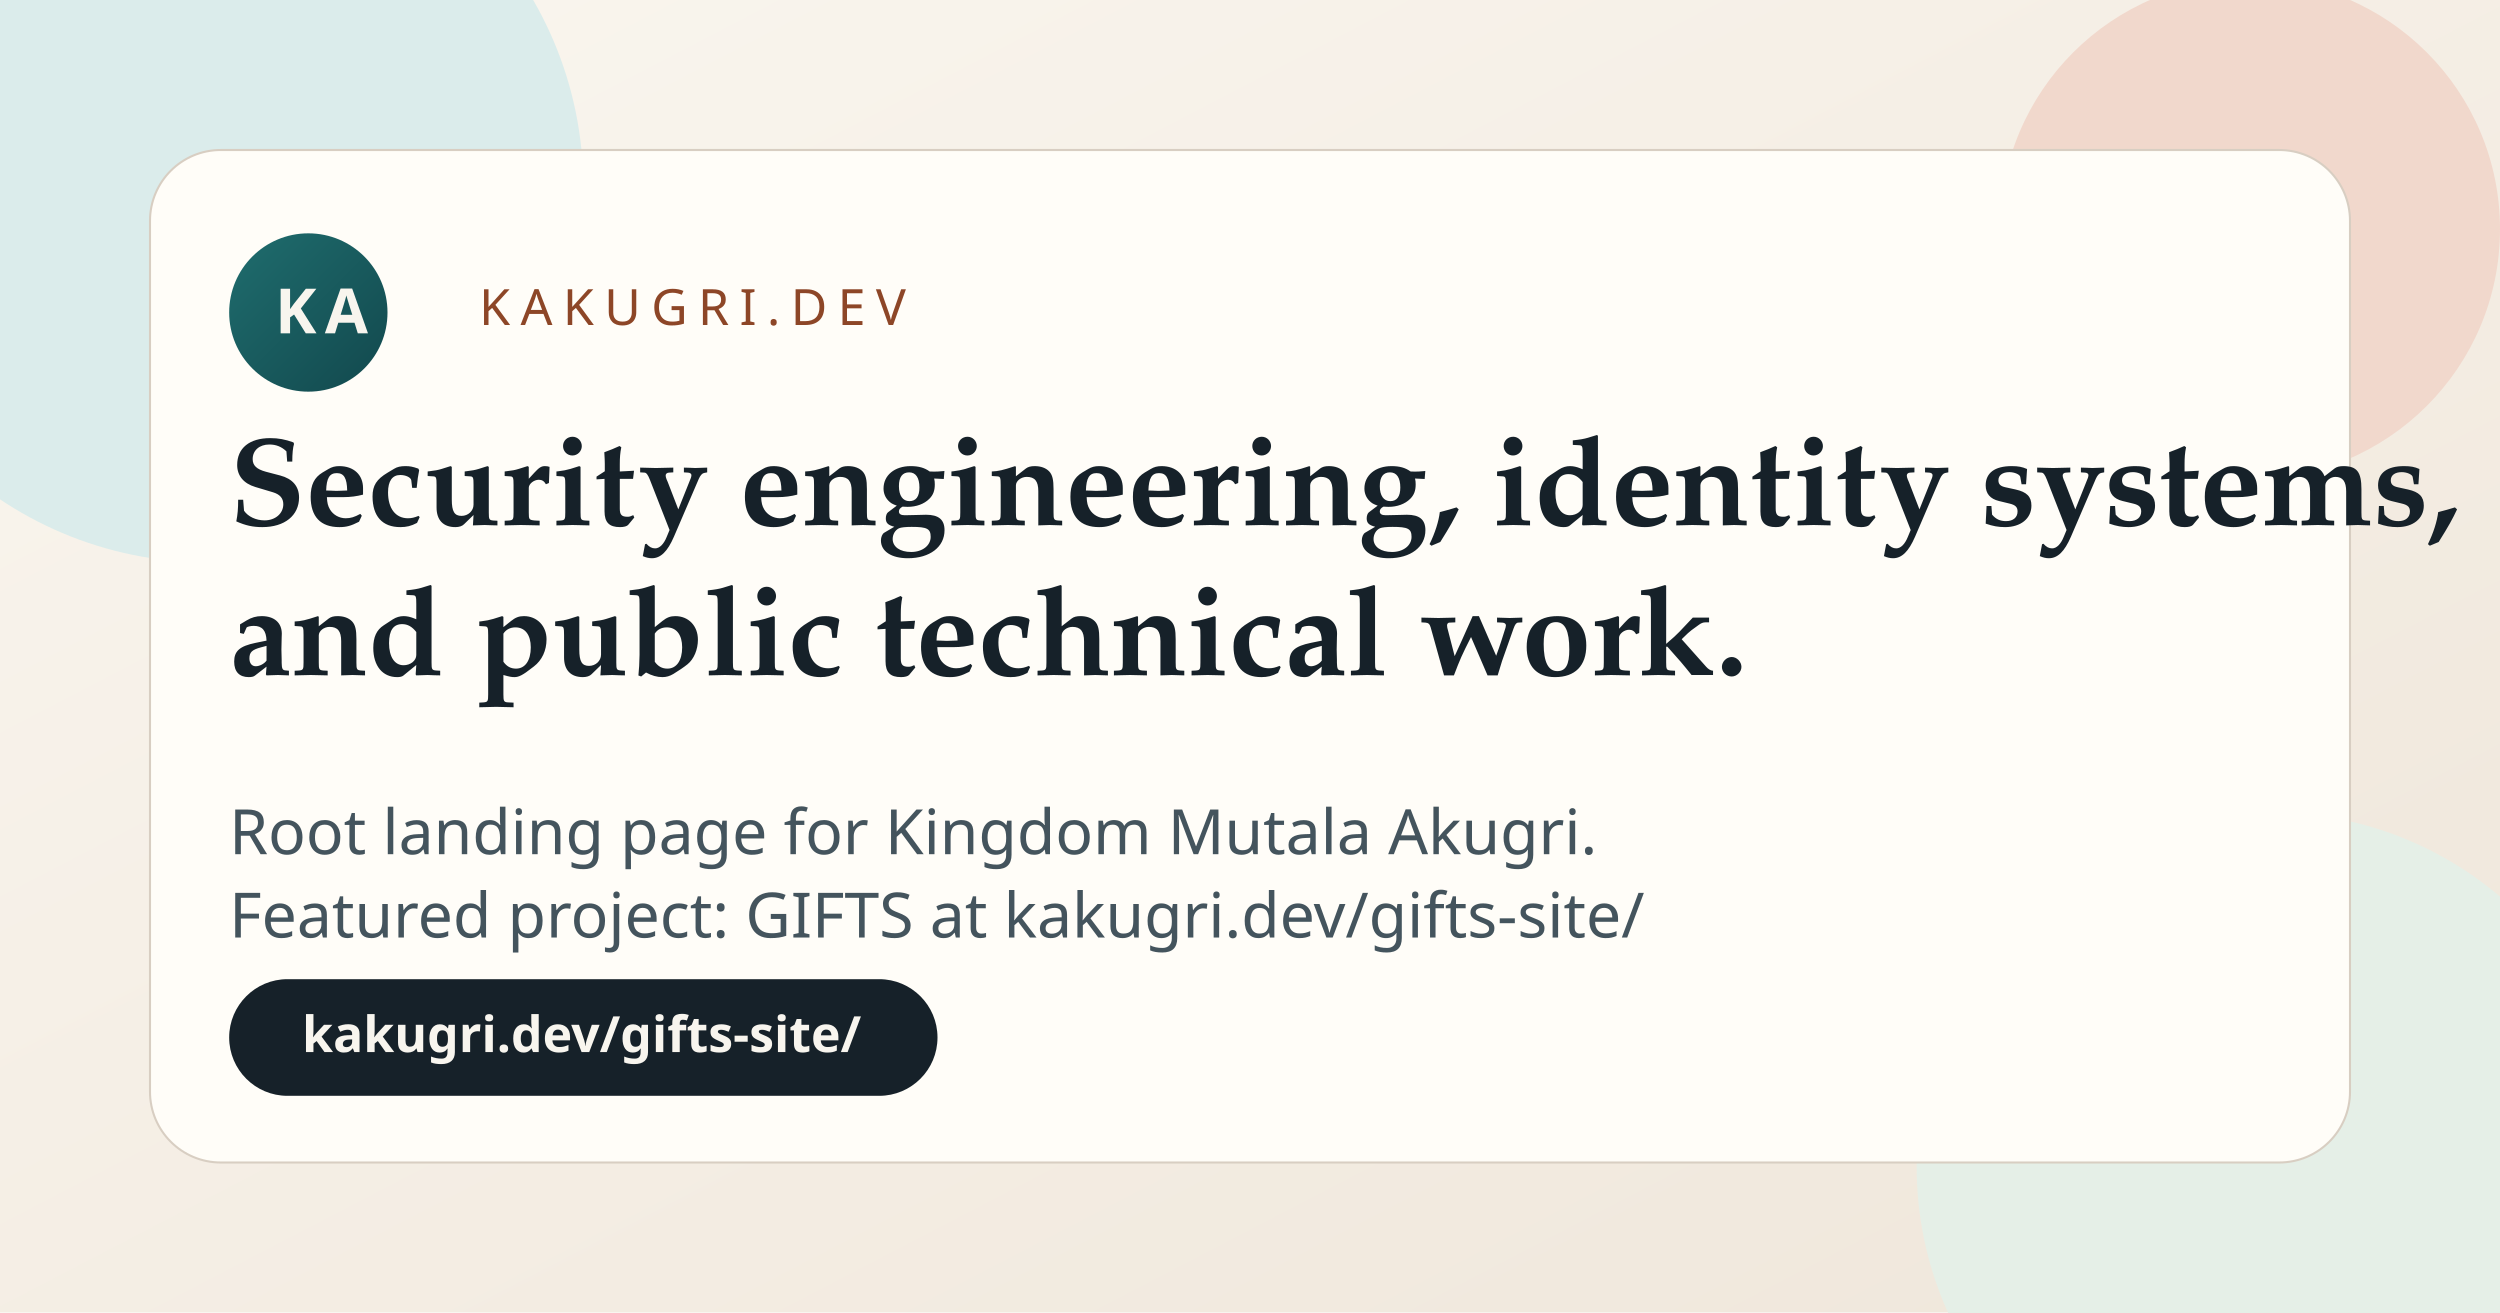
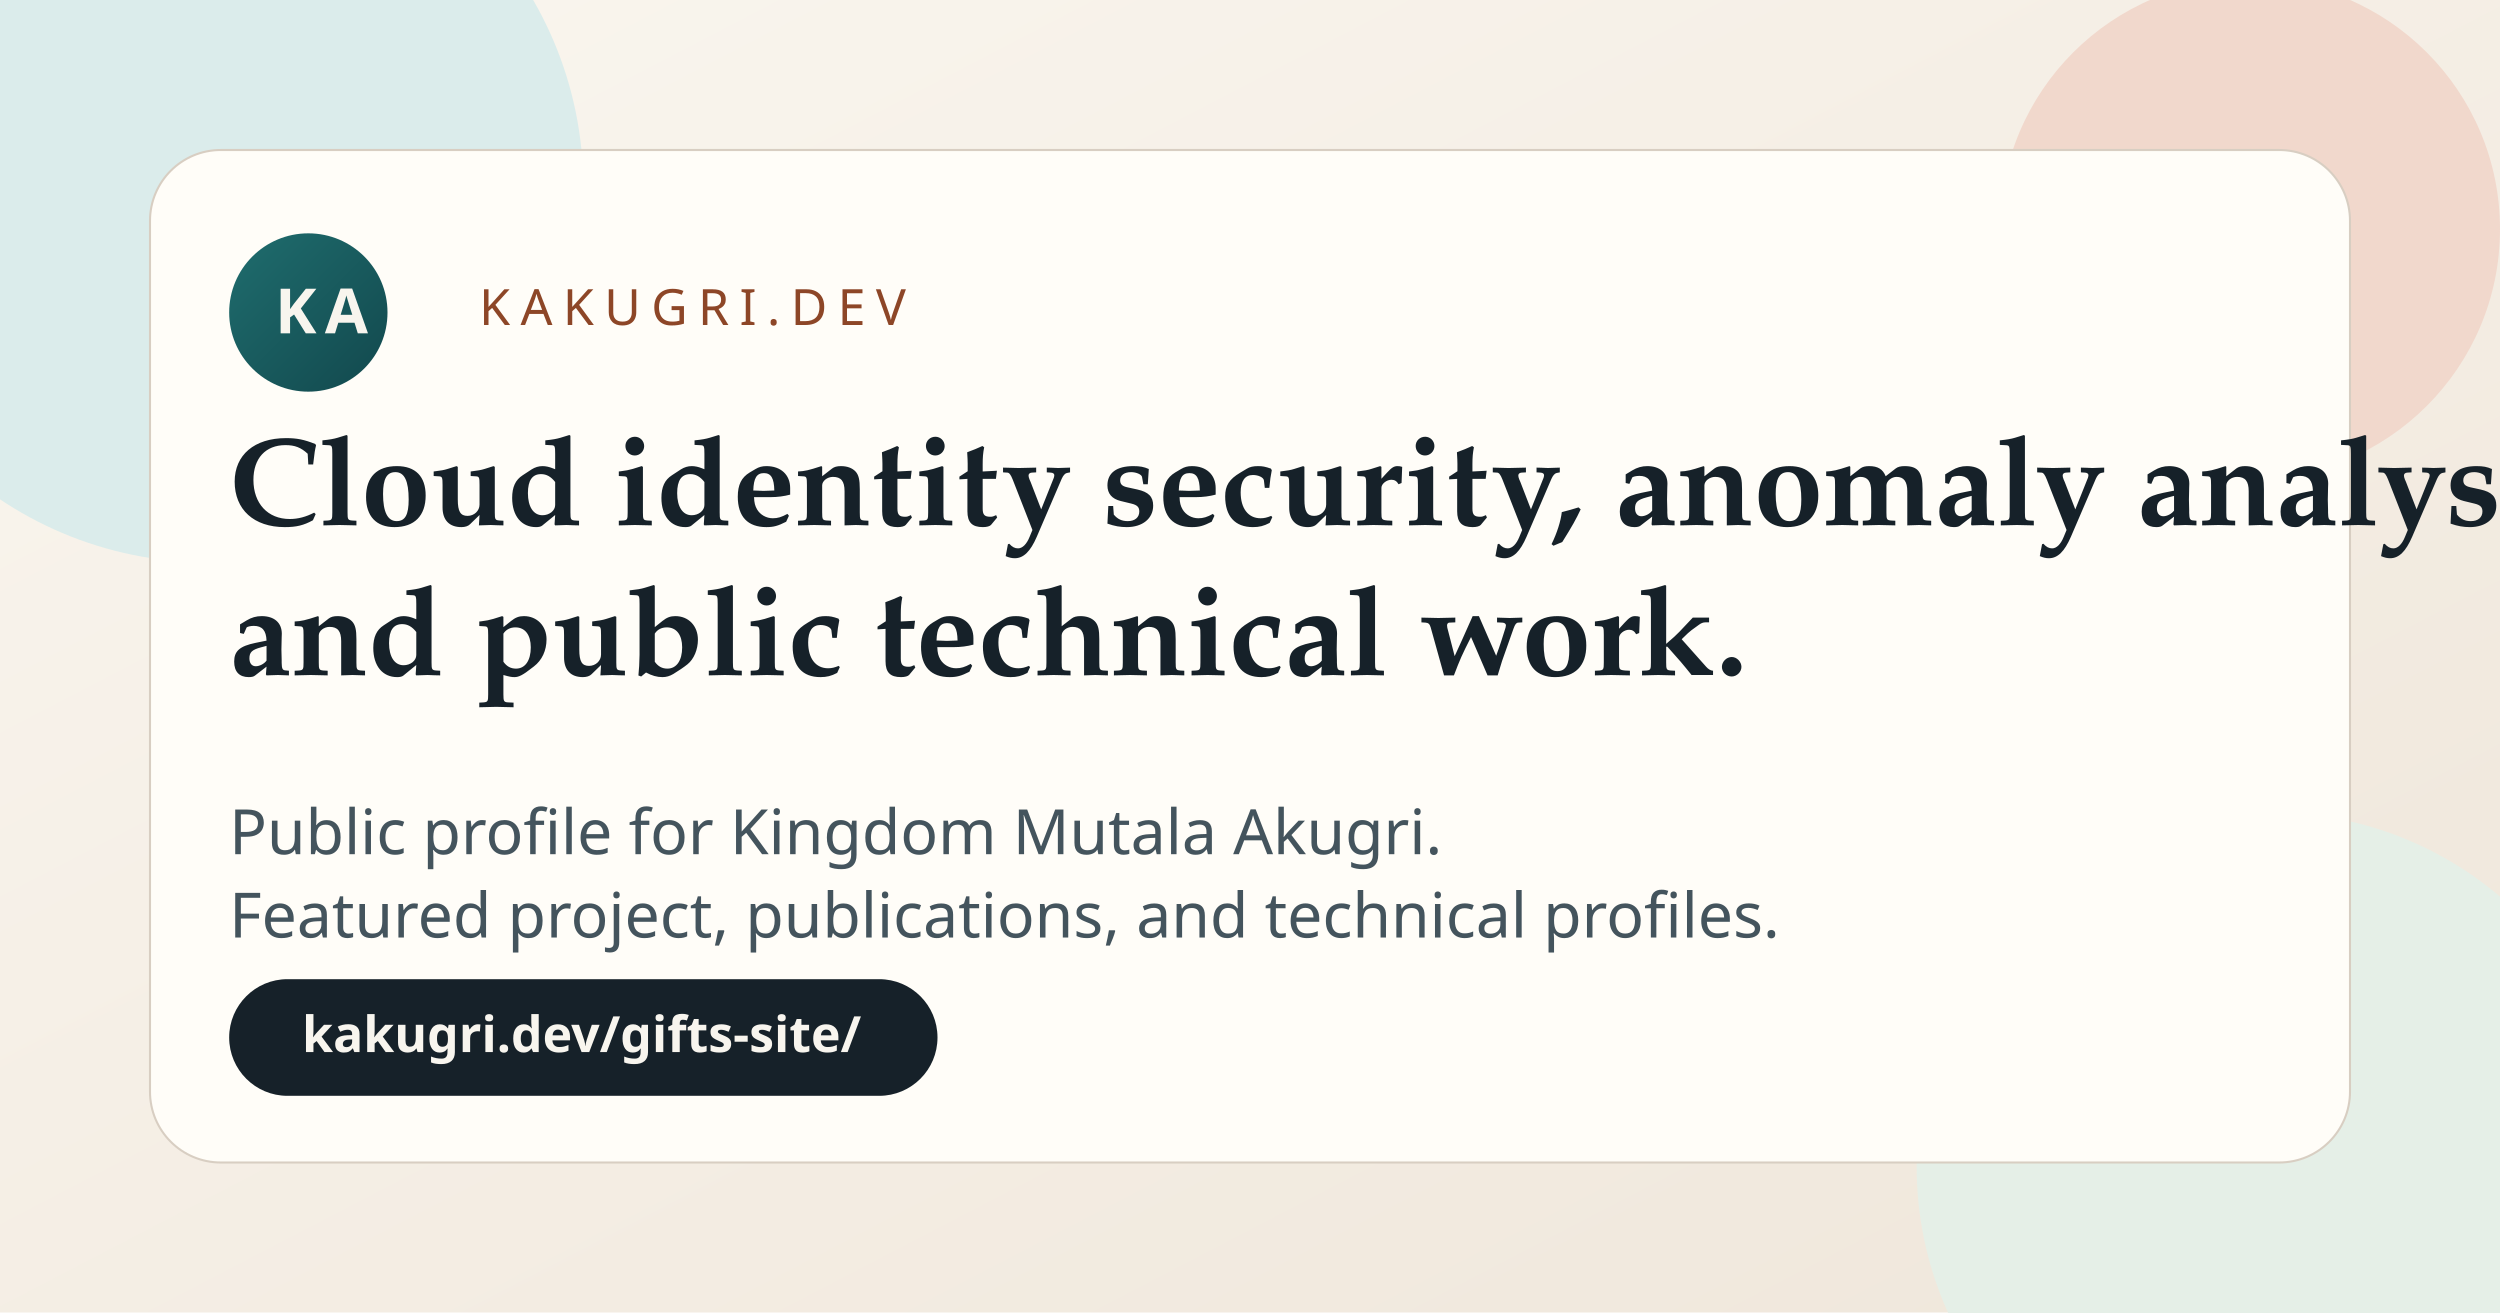
<svg xmlns="http://www.w3.org/2000/svg" width="1200" height="630" viewBox="0 0 1200 630" role="img" aria-label="kakugri.dev social card">
  <defs>
    <linearGradient id="wash" x1="0%" y1="0%" x2="100%" y2="100%">
      <stop offset="0%" stop-color="#faf6ef" />
      <stop offset="100%" stop-color="#efe6da" />
    </linearGradient>
    <linearGradient id="teal" x1="0%" y1="0%" x2="100%" y2="100%">
      <stop offset="0%" stop-color="#1f6d6e" />
      <stop offset="100%" stop-color="#12484d" />
    </linearGradient>
  </defs>
  <rect width="1200" height="630" fill="url(#wash)" />
  <circle cx="100" cy="90" r="180" fill="#dbeceb" />
  <circle cx="1080" cy="110" r="120" fill="#f1d8cc" />
  <circle cx="1090" cy="560" r="170" fill="#e5efe7" />
  <rect x="72" y="72" width="1056" height="486" rx="34" fill="#fffdf8" stroke="#d8cec2" />
  <rect x="110" y="112" width="76" height="76" rx="38" fill="url(#teal)" />
  <text x="132" y="160" fill="#f8f5ee" font-family="'Gill Sans', 'Trebuchet MS', sans-serif" font-size="30" font-weight="700" letter-spacing="4">KA</text>
  <text x="230" y="156" fill="#8d4627" font-family="'Gill Sans', 'Trebuchet MS', sans-serif" font-size="24" letter-spacing="5">KAKUGRI.DEV</text>
  <text x="110" y="252" fill="#162129" font-family="'Iowan Old Style', 'Palatino Linotype', serif" font-size="60" font-weight="600">
-     <tspan x="110" dy="0">Security engineering, identity systems,</tspan>
+     <tspan x="110" dy="0">Cloud identity security, anomaly analysis,</tspan>
    <tspan x="110" dy="72">and public technical work.</tspan>
  </text>
  <text x="110" y="410" fill="#44545d" font-family="'Gill Sans', 'Trebuchet MS', sans-serif" font-size="30">
-     <tspan x="110" dy="0">Root landing page for Kingdom Mutala Akugri.</tspan>
-     <tspan x="110" dy="40">Featured project: GIFTS at kakugri.dev/gifts-site/</tspan>
+     <tspan x="110" dy="0">Public profile for Kingdom Mutala Akugri.</tspan>
+     <tspan x="110" dy="40">Featured project, publications, and technical profiles.</tspan>
  </text>
  <rect x="110" y="470" width="340" height="56" rx="28" fill="#162129" />
  <text x="145" y="505" fill="#f8f5ee" font-family="'Gill Sans', 'Trebuchet MS', sans-serif" font-size="24" font-weight="700">kakugri.dev/gifts-site/</text>
</svg>
